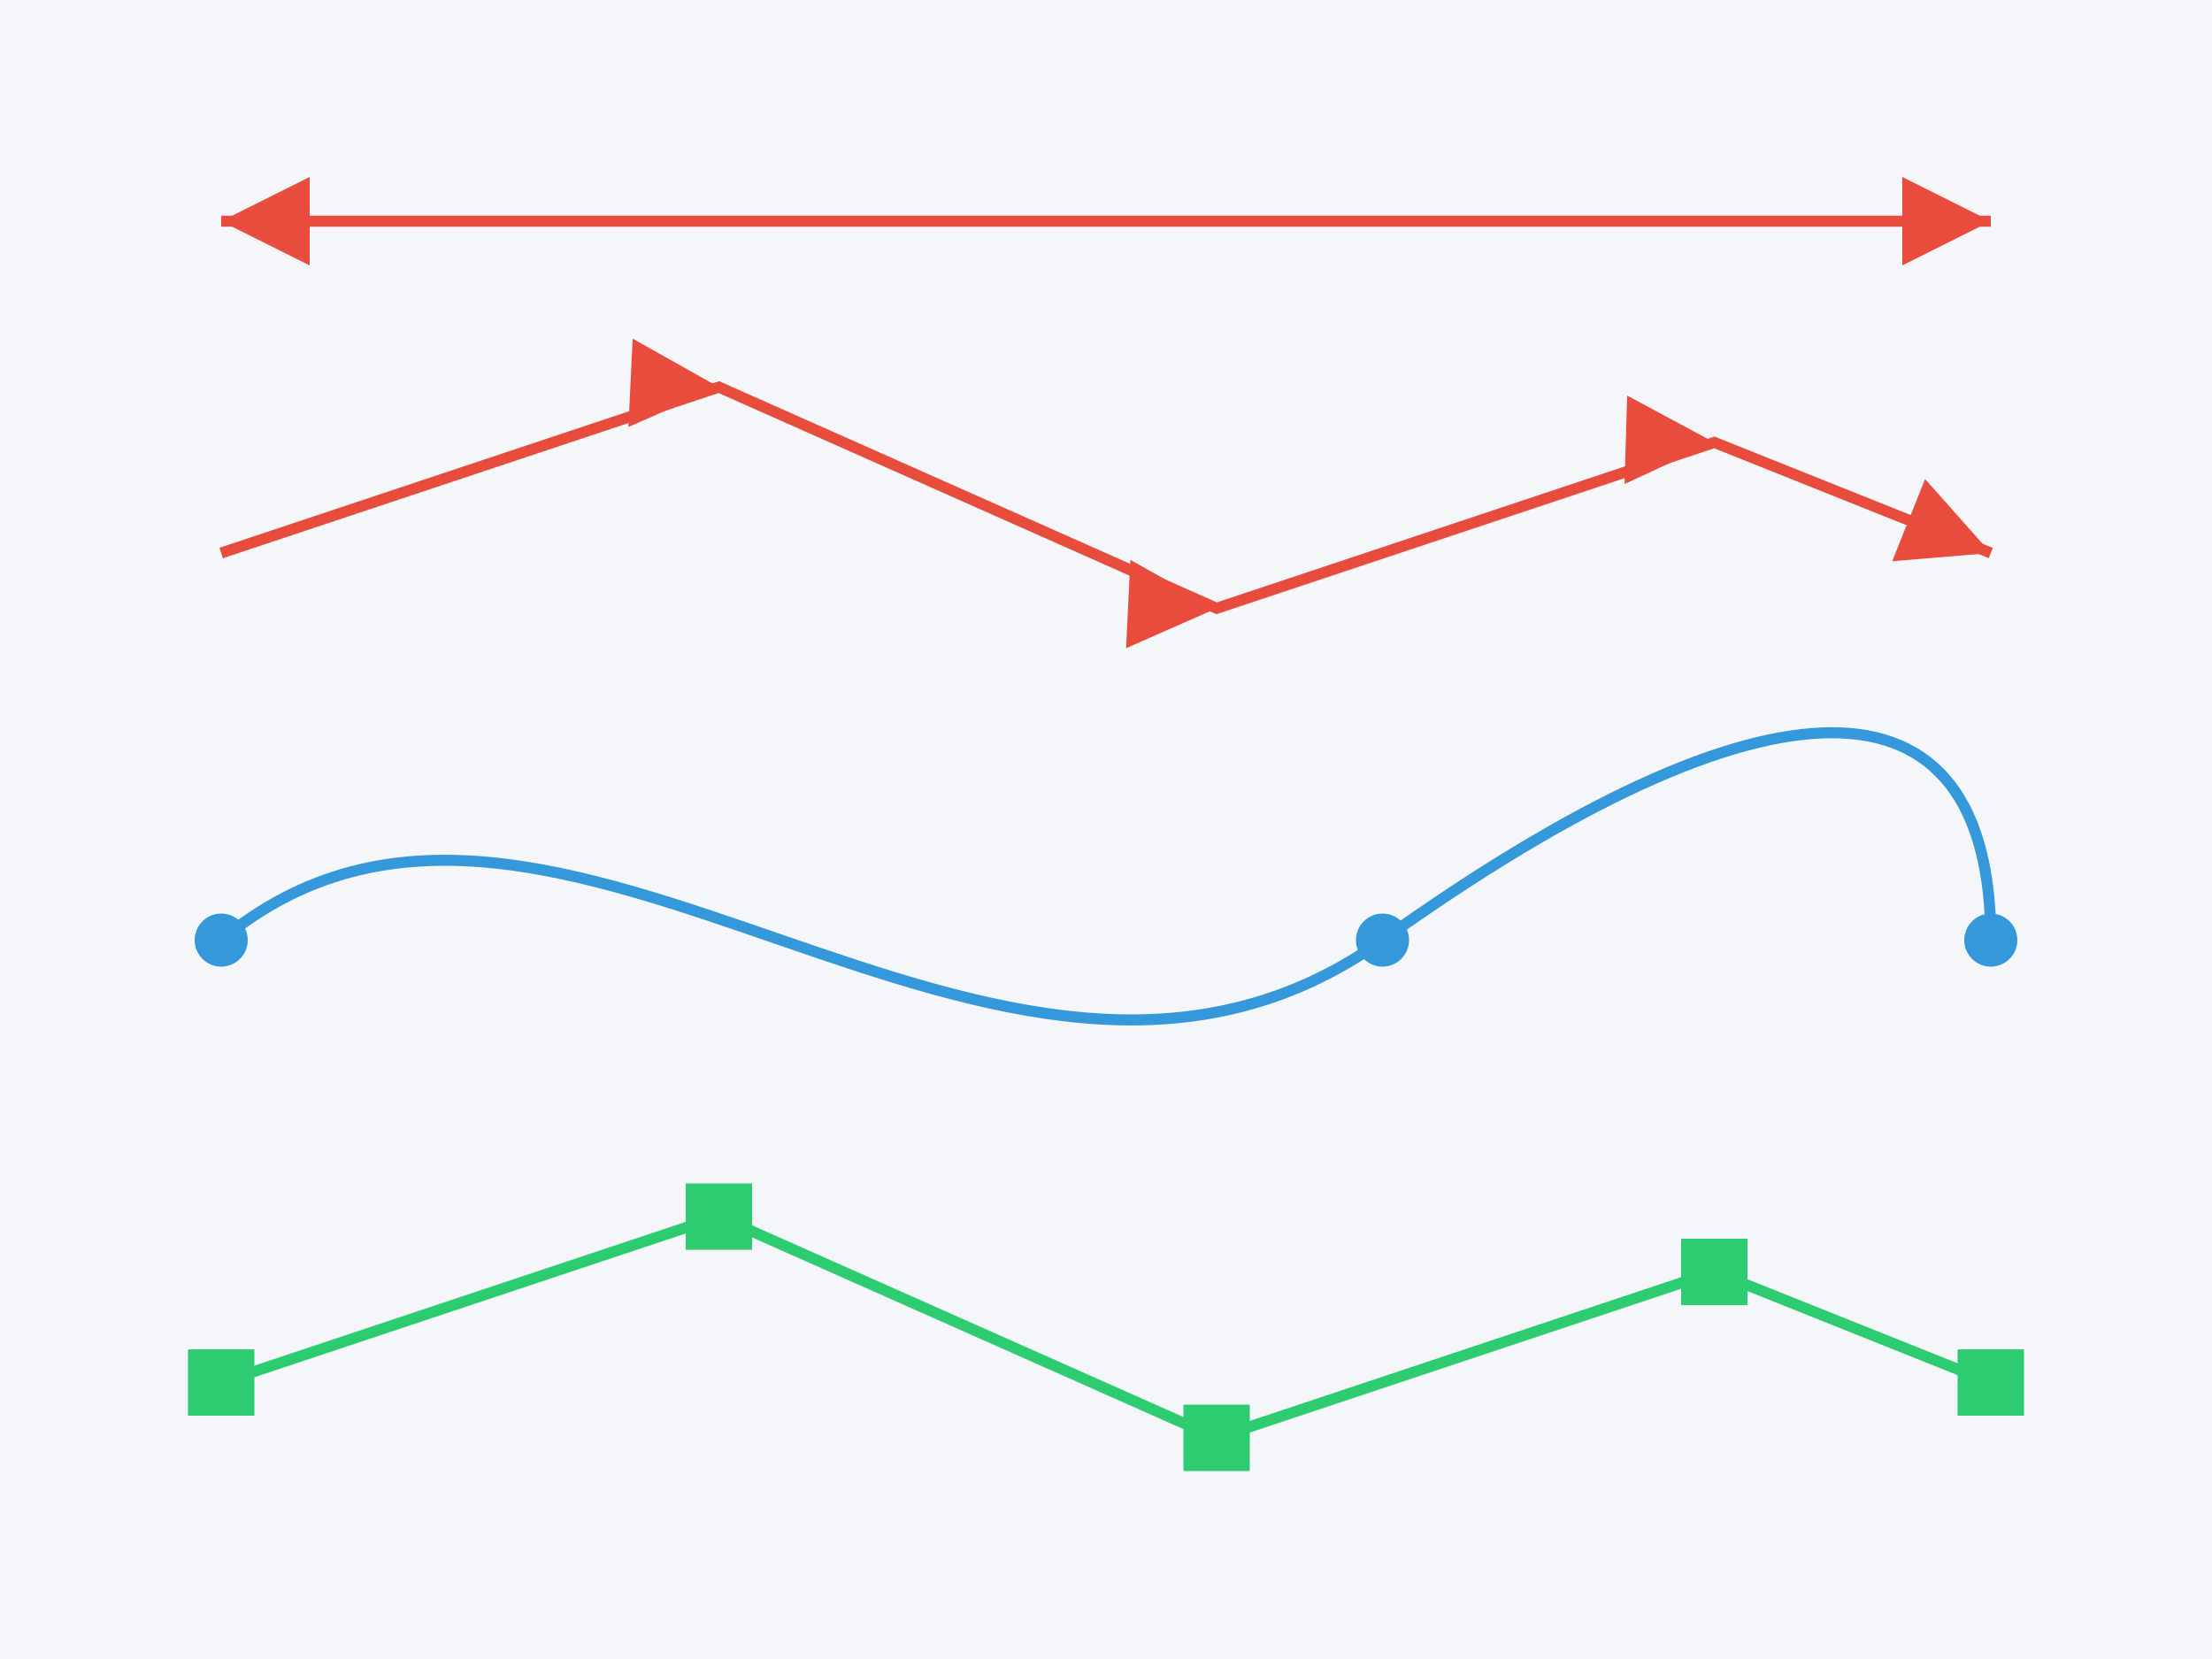
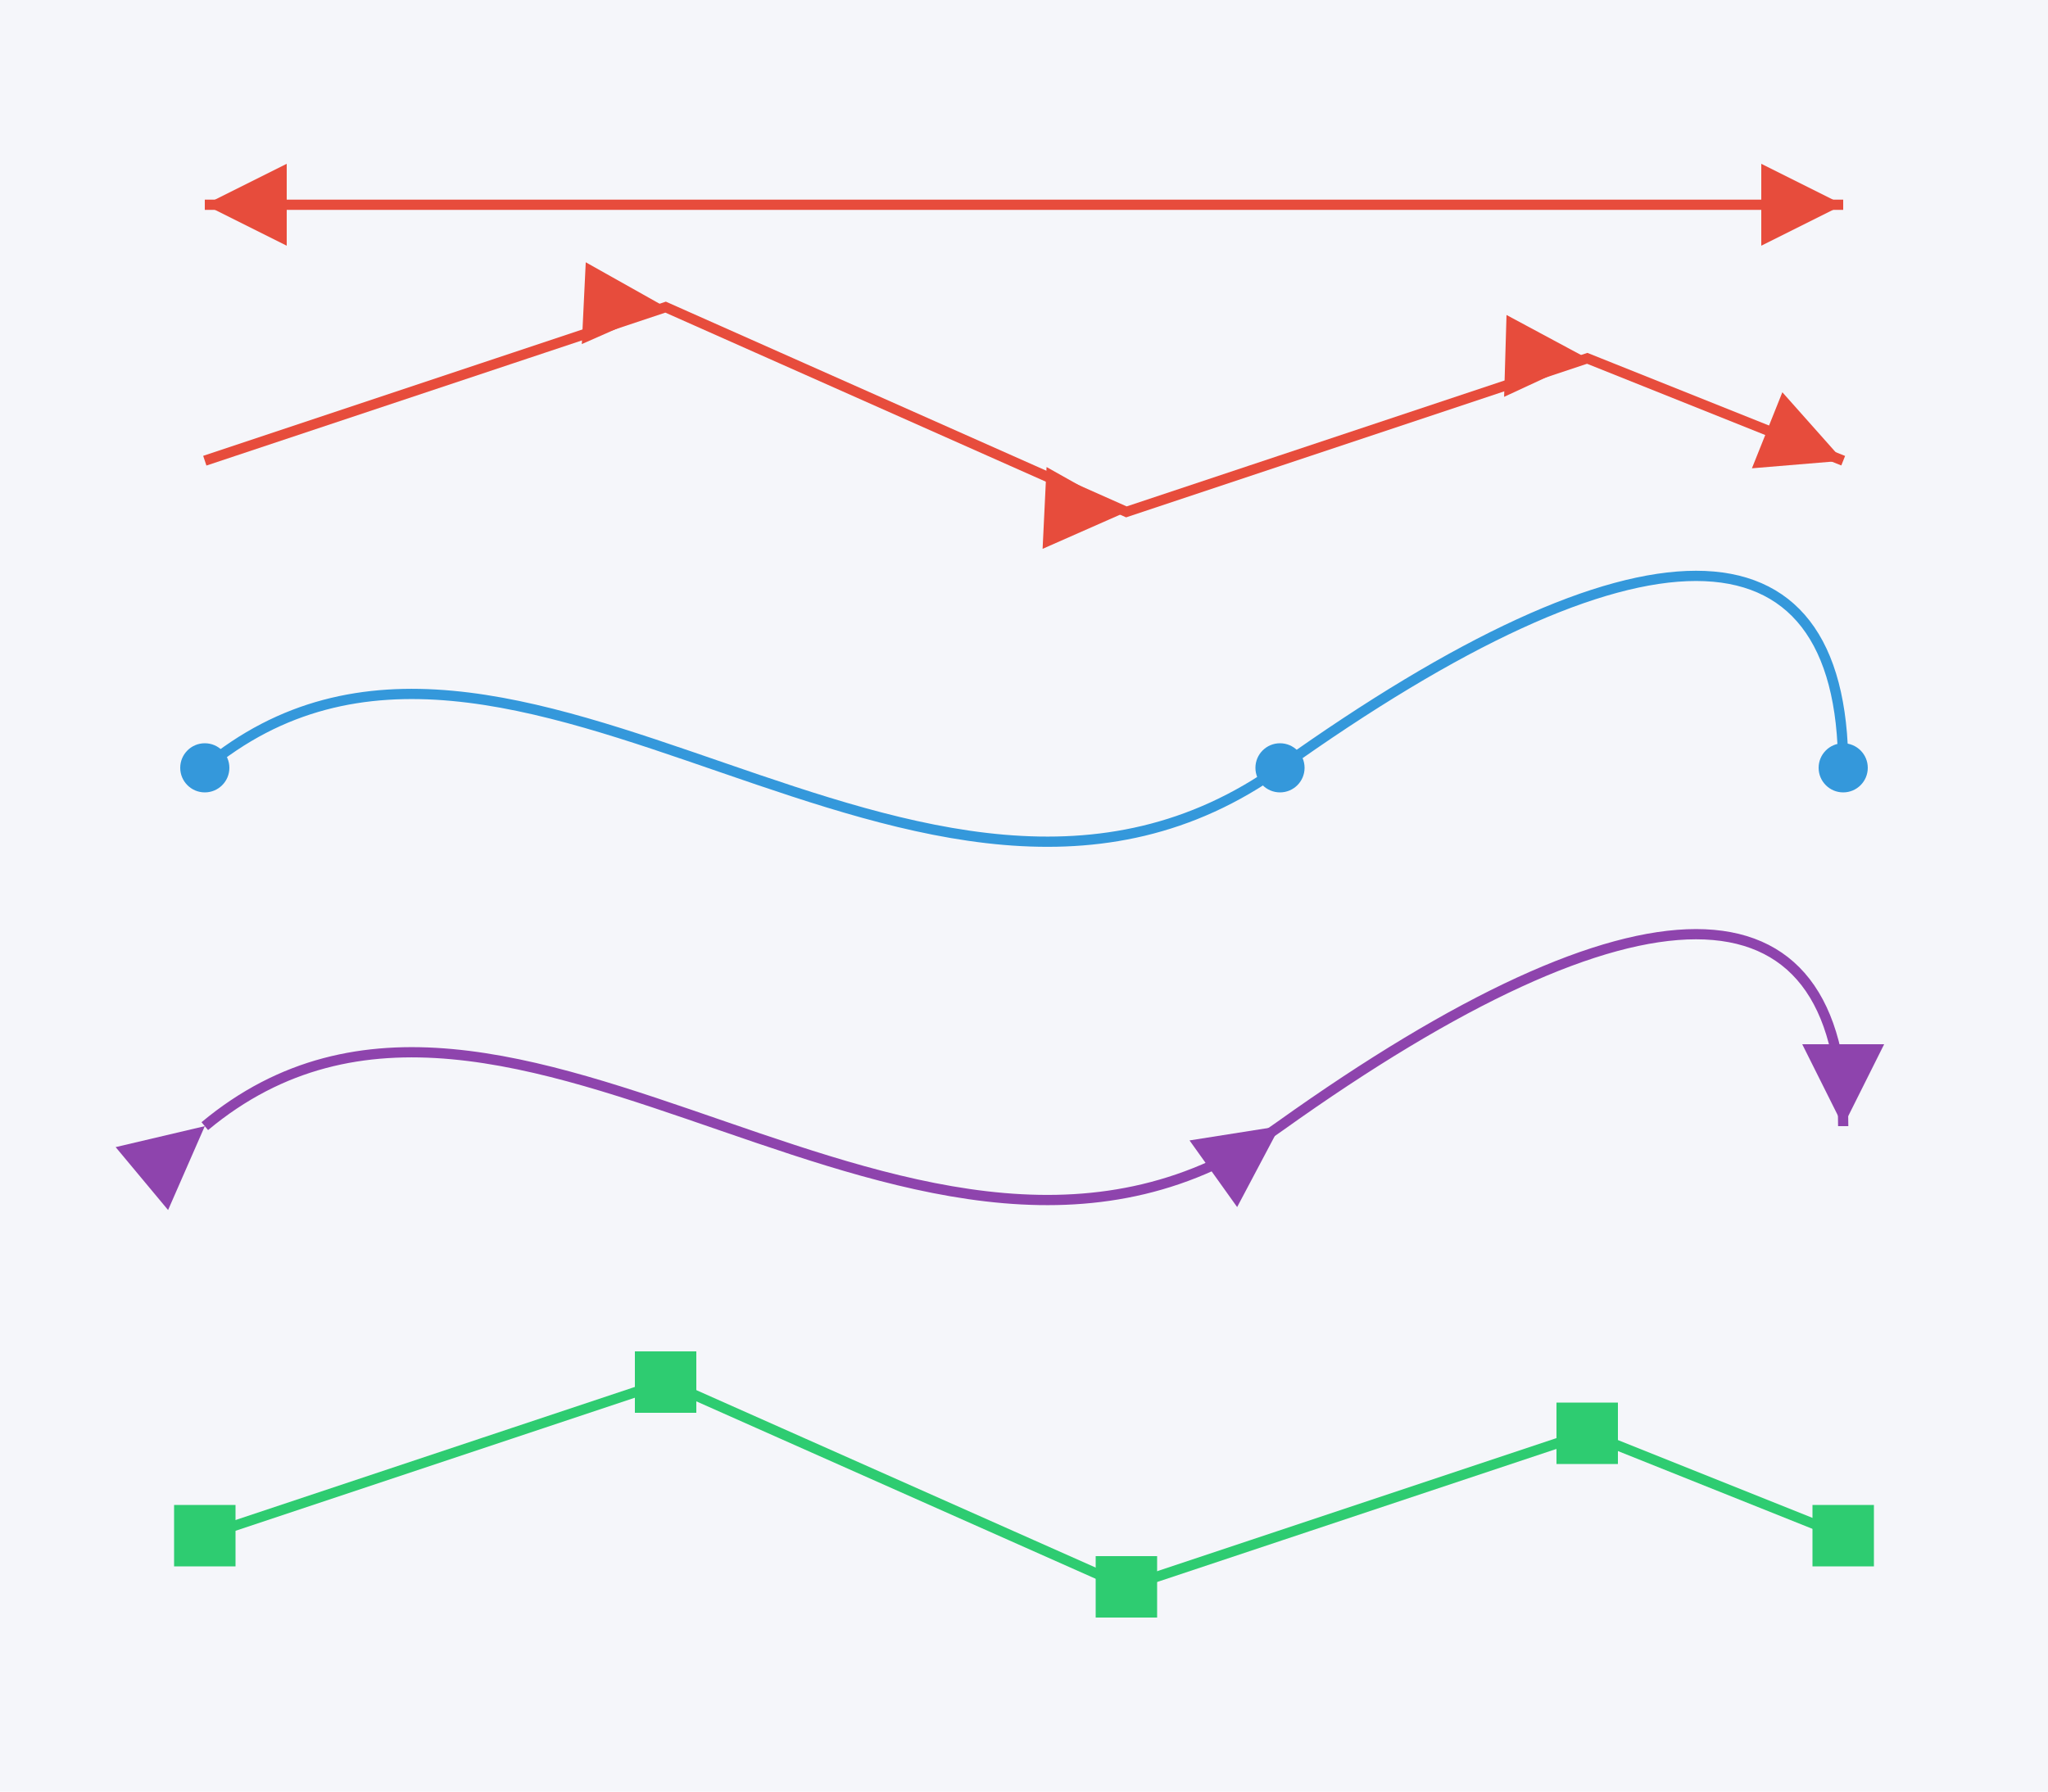
- <svg xmlns="http://www.w3.org/2000/svg" width="400" height="300">
+ <svg xmlns="http://www.w3.org/2000/svg" width="400" height="350">
  <defs>
    <marker id="arrow" viewBox="0 0 10 10" refX="10" refY="5" markerWidth="8" markerHeight="8" orient="auto">
      <path d="M0,0 L10,5 L0,10 Z" fill="#e74c3c" />
    </marker>
    <marker id="arrowBack" viewBox="0 0 10 10" refX="0" refY="5" markerWidth="8" markerHeight="8" orient="auto">
      <path d="M10,0 L0,5 L10,10 Z" fill="#e74c3c" />
    </marker>
    <marker id="dot" viewBox="0 0 10 10" refX="5" refY="5" markerWidth="6" markerHeight="6">
      <circle cx="5" cy="5" r="4" fill="#3498db" />
    </marker>
    <marker id="square" viewBox="0 0 10 10" refX="5" refY="5" markerWidth="6" markerHeight="6">
      <rect width="10" height="10" fill="#2ecc71" />
    </marker>
+     <marker id="arrowPurple" viewBox="0 0 10 10" refX="10" refY="5" markerWidth="8" markerHeight="8" orient="auto">
+       <path d="M0,0 L10,5 L0,10 Z" fill="#8e44ad" />
+     </marker>
  </defs>
-   <rect width="400" height="300" fill="#f5f6fa" />
+   <rect width="400" height="350" fill="#f5f6fa" />
  <line x1="40" y1="40" x2="360" y2="40" stroke="#e74c3c" stroke-width="2" marker-start="url(#arrowBack)" marker-end="url(#arrow)" />
-   <polyline points="40,100 130,70 220,110 310,80 360,100" fill="none" stroke="#e74c3c" stroke-width="2" marker-mid="url(#arrow)" marker-end="url(#arrow)" />
-   <path d="M40,170 C100,120 180,220 250,170 S360,120 360,170" fill="none" stroke="#3498db" stroke-width="2" marker-start="url(#dot)" marker-mid="url(#dot)" marker-end="url(#dot)" />
-   <path d="M40,250 L130,220 220,260 310,230 360,250" fill="none" stroke="#2ecc71" stroke-width="2" marker-start="url(#square)" marker-mid="url(#square)" marker-end="url(#square)" />
+   <polyline points="40,90 130,60 220,100 310,70 360,90" fill="none" stroke="#e74c3c" stroke-width="2" marker-mid="url(#arrow)" marker-end="url(#arrow)" />
+   <path d="M40,150 C100,100 180,200 250,150 S360,100 360,150" fill="none" stroke="#3498db" stroke-width="2" marker-start="url(#dot)" marker-mid="url(#dot)" marker-end="url(#dot)" />
+   <path d="M40,220 C100,170 180,270 250,220 S360,170 360,220" fill="none" stroke="#8e44ad" stroke-width="2" marker-start="url(#arrowPurple)" marker-mid="url(#arrowPurple)" marker-end="url(#arrowPurple)" />
+   <path d="M40,300 L130,270 220,310 310,280 360,300" fill="none" stroke="#2ecc71" stroke-width="2" marker-start="url(#square)" marker-mid="url(#square)" marker-end="url(#square)" />
</svg>
